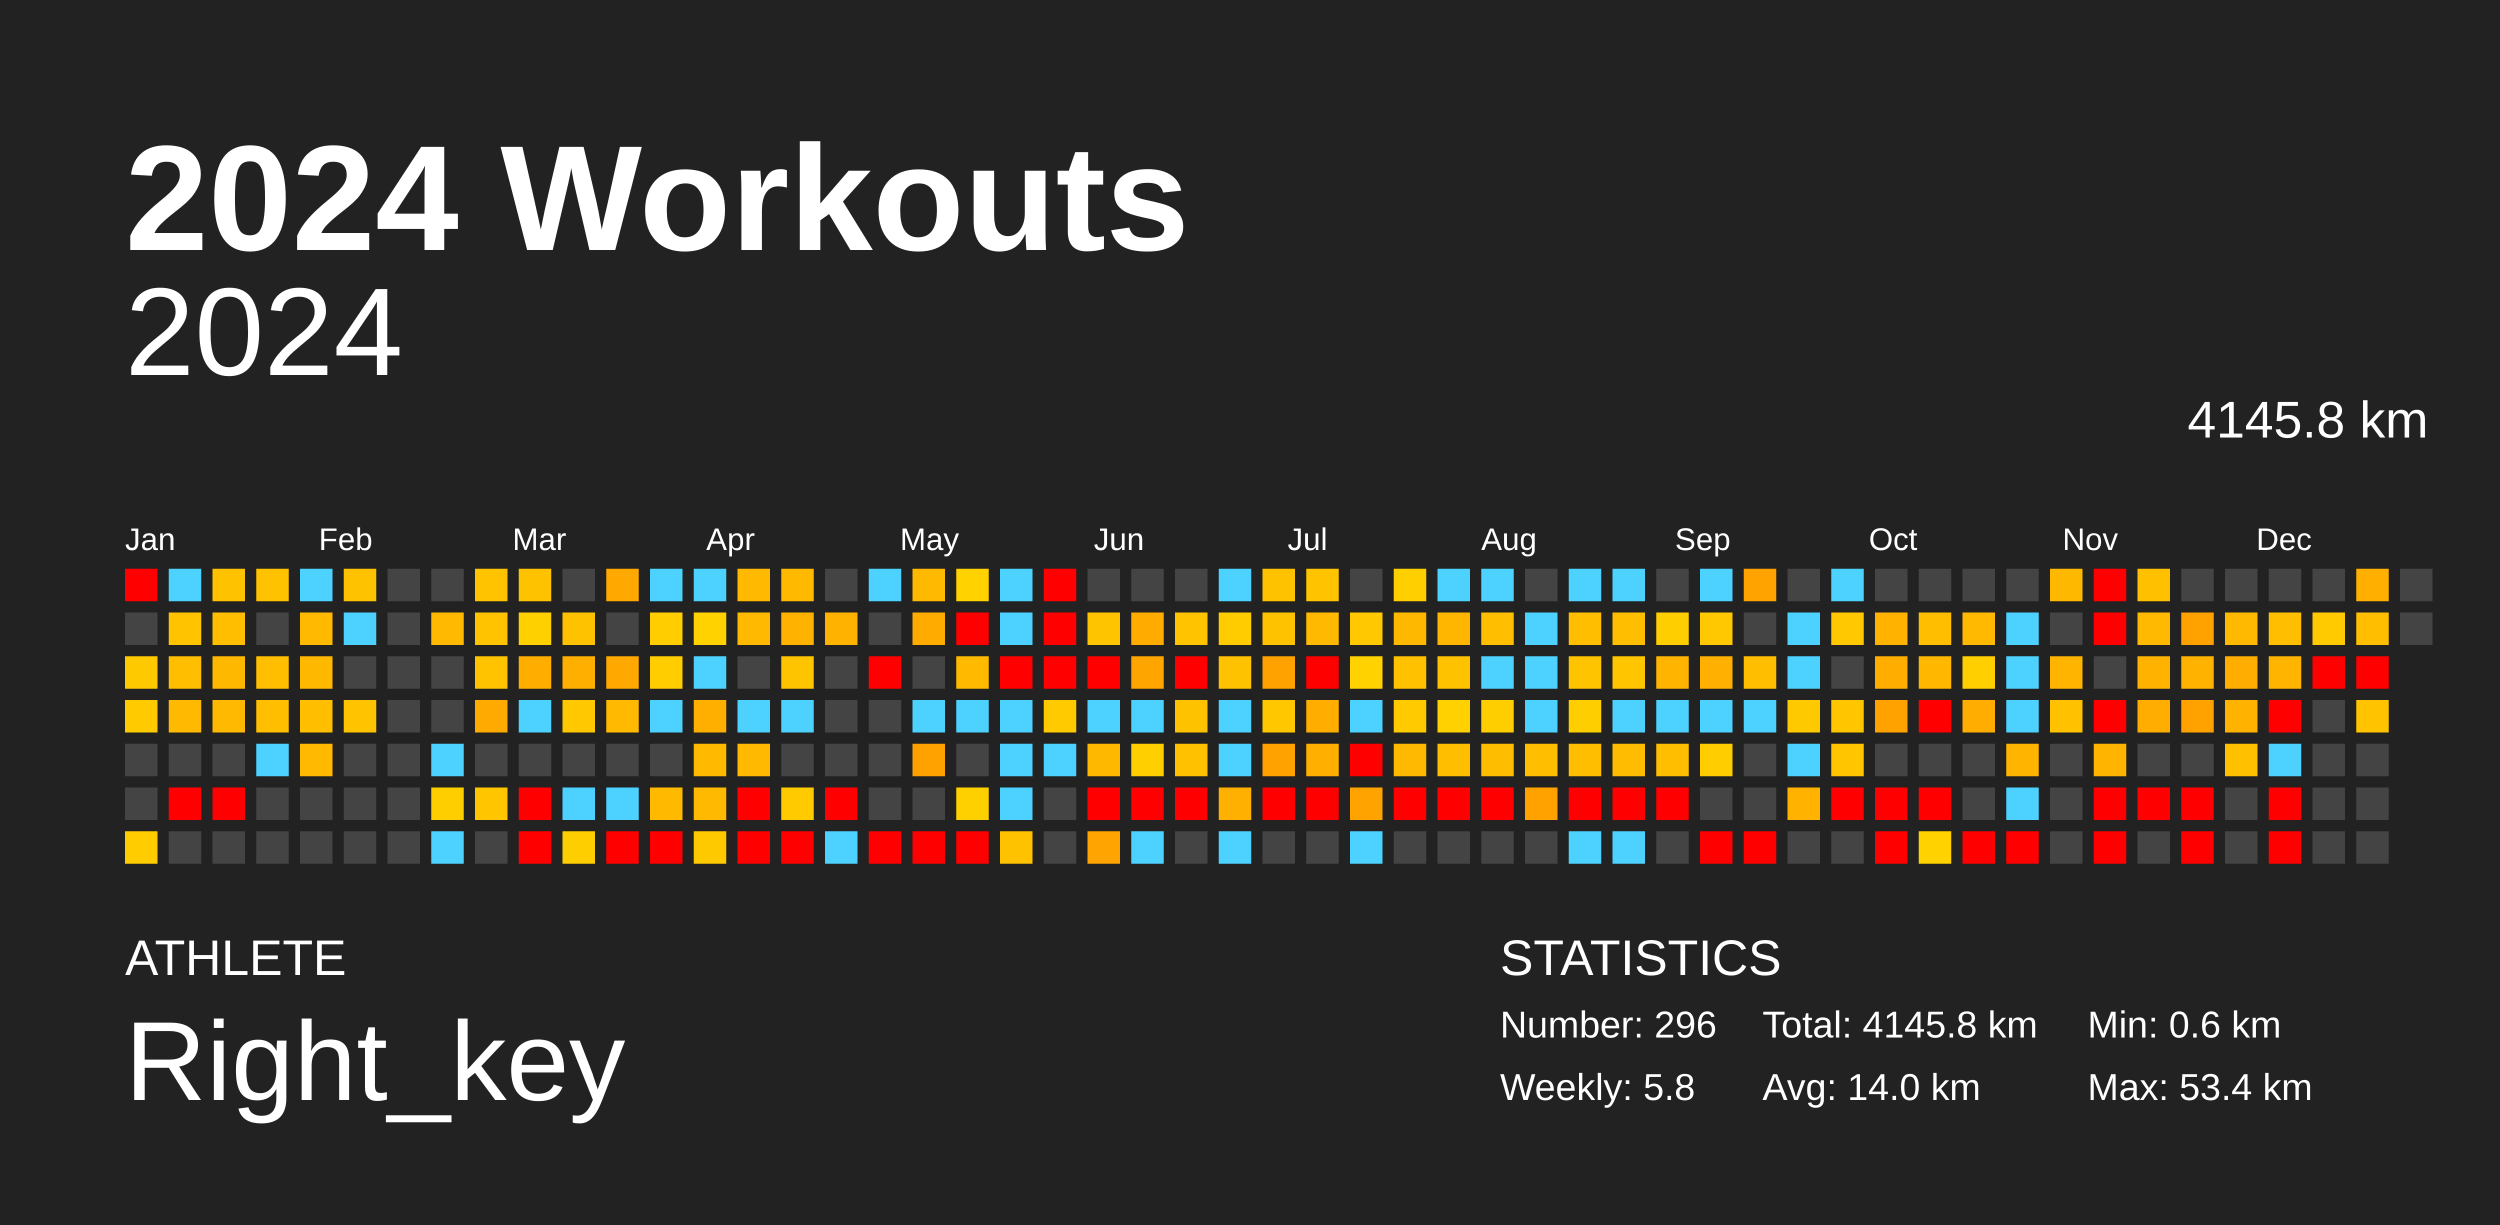
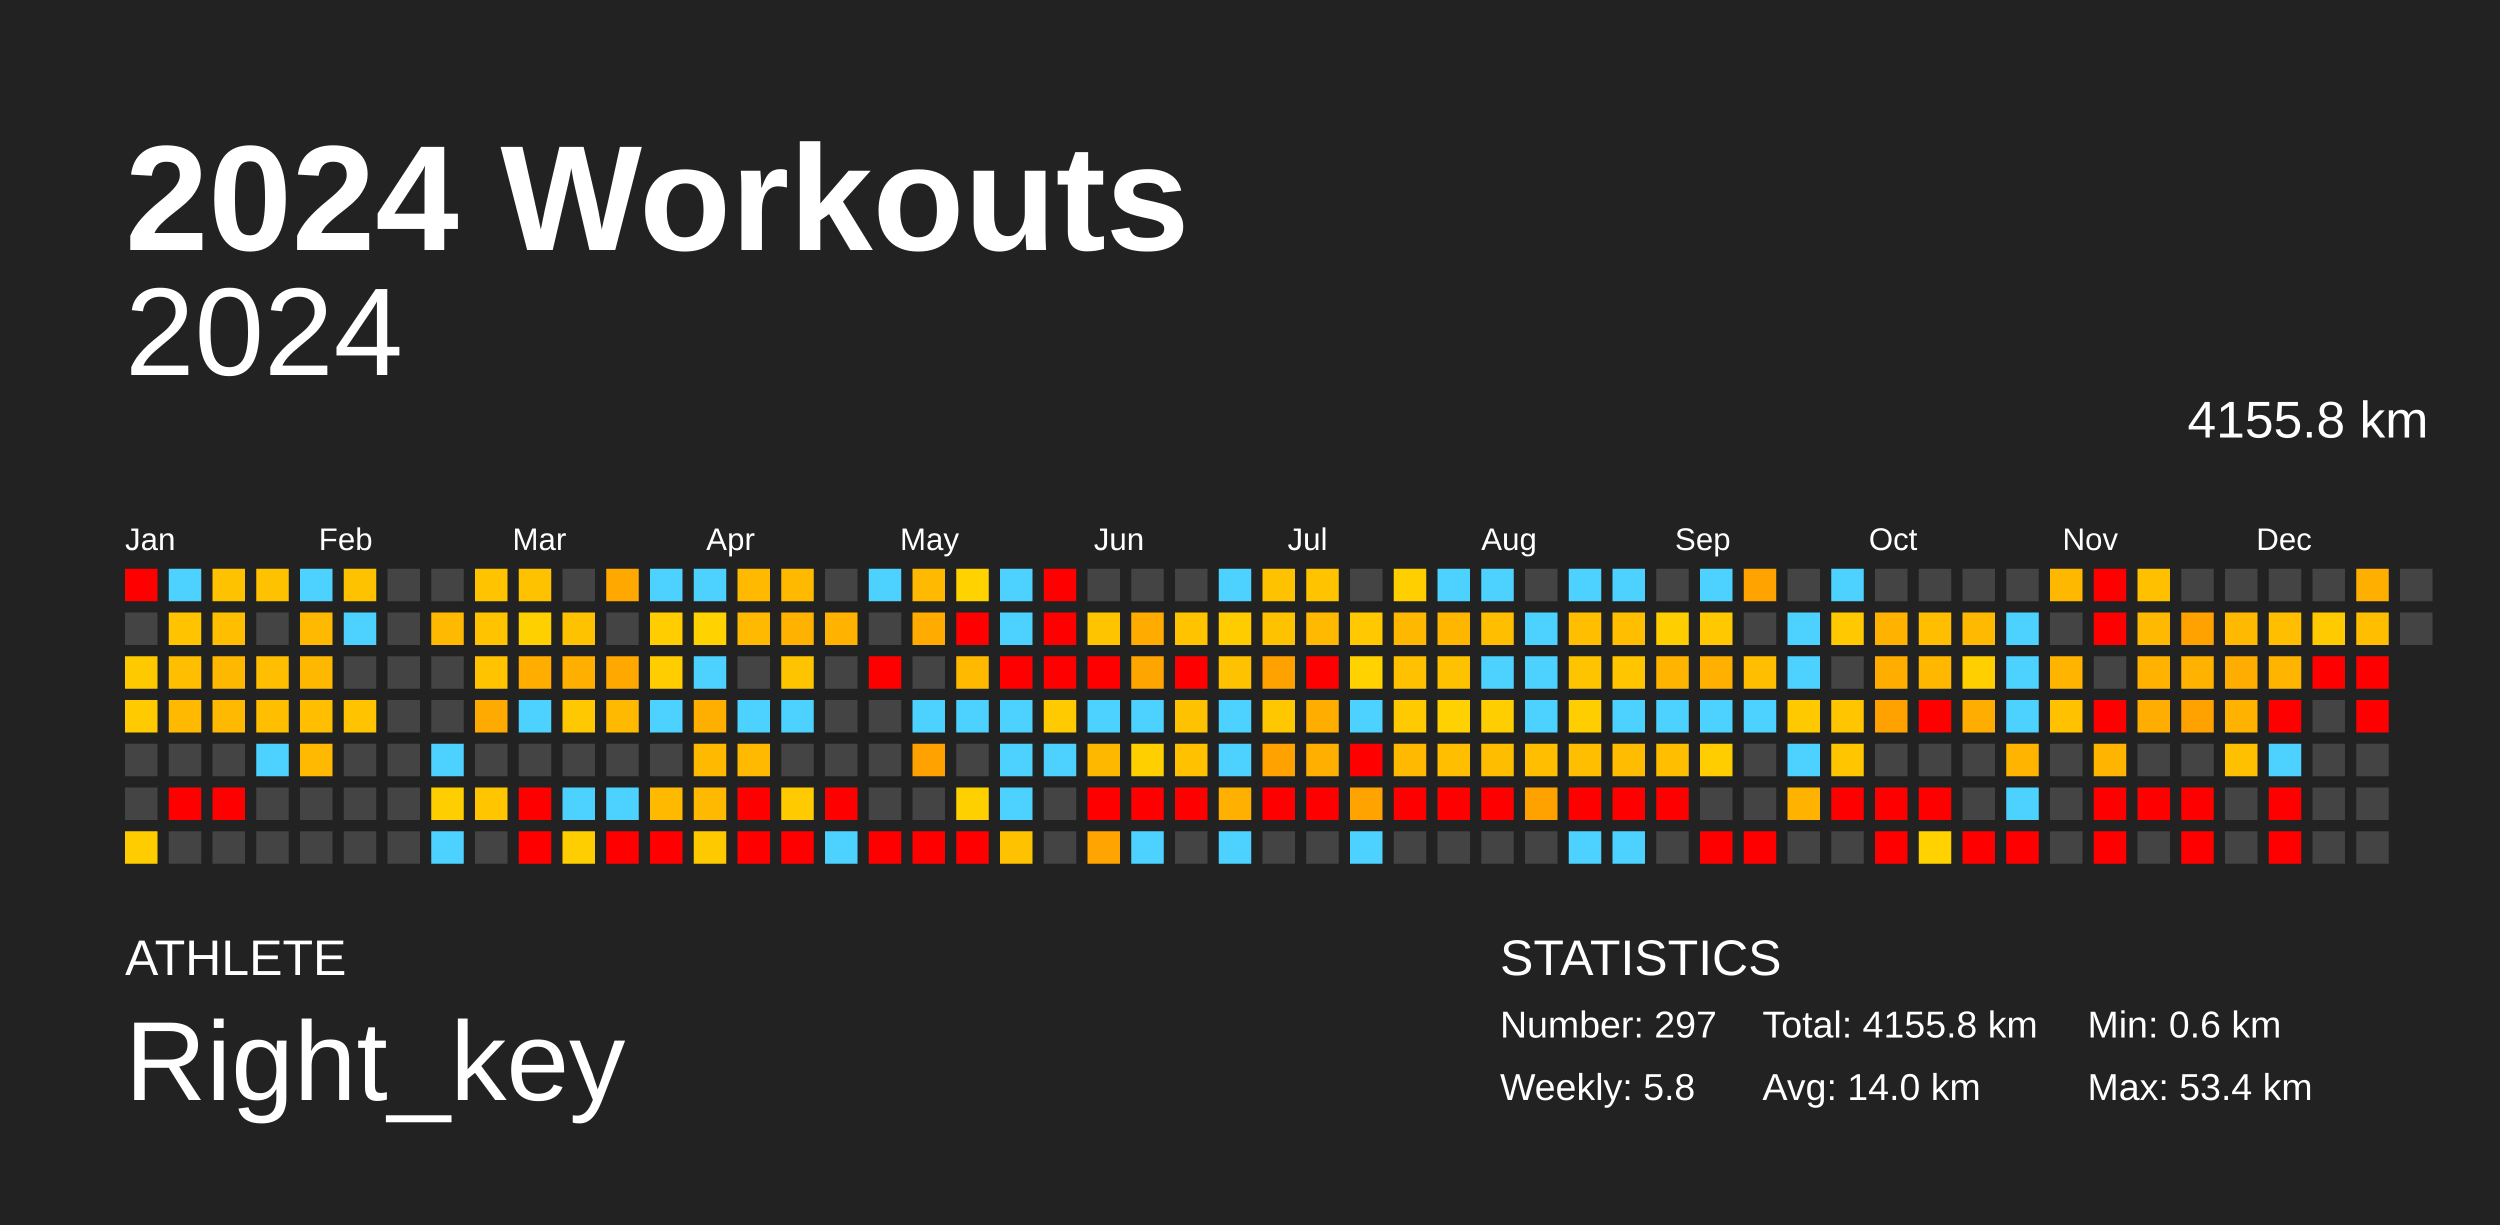
<svg xmlns="http://www.w3.org/2000/svg" baseProfile="full" height="98mm" version="1.1" viewBox="0,0,200,98" width="200mm">
  <defs />
  <rect fill="#222222" height="98" width="200" x="0" y="0" />
  <text fill="#FFFFFF" style="font-size:12px; font-family:Arial; font-weight:bold;" x="10" y="20">2024 Workouts</text>
  <text fill="#FFFFFF" style="font-size:4px; font-family:Arial" x="10" y="78">ATHLETE</text>
  <text fill="#FFFFFF" style="font-size:9px; font-family:Arial" x="10" y="88">Right_key</text>
  <text fill="#FFFFFF" style="font-size:4px; font-family:Arial" x="120" y="78">STATISTICS</text>
-   <text fill="#FFFFFF" style="font-size:3px; font-family:Arial" x="120" y="83">Number: 296</text>
+   <text fill="#FFFFFF" style="font-size:3px; font-family:Arial" x="120" y="83">Number: 297</text>
  <text fill="#FFFFFF" style="font-size:3px; font-family:Arial" x="120" y="88">Weekly: 5.8</text>
-   <text fill="#FFFFFF" style="font-size:3px; font-family:Arial" x="141" y="83">Total: 4145.8 km</text>
+   <text fill="#FFFFFF" style="font-size:3px; font-family:Arial" x="141" y="83">Total: 4155.8 km</text>
  <text fill="#FFFFFF" style="font-size:3px; font-family:Arial" x="141" y="88">Avg: 14.0 km</text>
  <text fill="#FFFFFF" style="font-size:3px; font-family:Arial" x="167" y="83">Min: 0.6 km</text>
  <text fill="#FFFFFF" style="font-size:3px; font-family:Arial" x="167" y="88">Max: 53.4 km</text>
  <text alignment-baseline="hanging" fill="#FFFFFF" style="font-size:10.0px; font-family:Arial;" x="10" y="30">2024</text>
-   <text alignment-baseline="hanging" fill="#FFFFFF" style="font-size:4.125px; font-family:Arial;" x="175" y="35">4145.8 km</text>
+   <text alignment-baseline="hanging" fill="#FFFFFF" style="font-size:4.125px; font-family:Arial;" x="175" y="35">4155.8 km</text>
  <text fill="#FFFFFF" style="font-size:2.5px; font-family:Arial" x="10.0" y="44">Jan</text>
  <text fill="#FFFFFF" style="font-size:2.5px; font-family:Arial" x="25.5" y="44">Feb</text>
  <text fill="#FFFFFF" style="font-size:2.5px; font-family:Arial" x="41.0" y="44">Mar</text>
  <text fill="#FFFFFF" style="font-size:2.5px; font-family:Arial" x="56.5" y="44">Apr</text>
  <text fill="#FFFFFF" style="font-size:2.5px; font-family:Arial" x="72.0" y="44">May</text>
  <text fill="#FFFFFF" style="font-size:2.5px; font-family:Arial" x="87.5" y="44">Jun</text>
  <text fill="#FFFFFF" style="font-size:2.5px; font-family:Arial" x="103.0" y="44">Jul</text>
  <text fill="#FFFFFF" style="font-size:2.5px; font-family:Arial" x="118.5" y="44">Aug</text>
  <text fill="#FFFFFF" style="font-size:2.5px; font-family:Arial" x="134.0" y="44">Sep</text>
  <text fill="#FFFFFF" style="font-size:2.5px; font-family:Arial" x="149.5" y="44">Oct</text>
  <text fill="#FFFFFF" style="font-size:2.5px; font-family:Arial" x="165.0" y="44">Nov</text>
  <text fill="#FFFFFF" style="font-size:2.5px; font-family:Arial" x="180.5" y="44">Dec</text>
  <rect fill="red" height="2.6" width="2.6" x="10.0" y="45.5" />
  <rect fill="#444444" height="2.6" width="2.6" x="10.0" y="49.0" />
  <rect fill="#ffc900" height="2.6" width="2.6" x="10.0" y="52.5" />
  <rect fill="#ffcb00" height="2.6" width="2.6" x="10.0" y="56.0" />
  <rect fill="#444444" height="2.6" width="2.6" x="10.0" y="59.5" />
  <rect fill="#444444" height="2.6" width="2.6" x="10.0" y="63.0" />
  <rect fill="#ffcc00" height="2.6" width="2.6" x="10.0" y="66.5" />
  <rect fill="#4dd2ff" height="2.6" width="2.6" x="13.5" y="45.5" />
  <rect fill="#ffc300" height="2.6" width="2.6" x="13.5" y="49.0" />
  <rect fill="#ffbe00" height="2.6" width="2.6" x="13.5" y="52.5" />
  <rect fill="#ffb900" height="2.6" width="2.6" x="13.5" y="56.0" />
  <rect fill="#444444" height="2.6" width="2.6" x="13.5" y="59.5" />
  <rect fill="red" height="2.6" width="2.6" x="13.5" y="63.0" />
  <rect fill="#444444" height="2.6" width="2.6" x="13.5" y="66.5" />
  <rect fill="#ffc200" height="2.6" width="2.6" x="17.0" y="45.5" />
  <rect fill="#ffbe00" height="2.6" width="2.6" x="17.0" y="49.0" />
  <rect fill="#ffb800" height="2.6" width="2.6" x="17.0" y="52.5" />
  <rect fill="#ffb900" height="2.6" width="2.6" x="17.0" y="56.0" />
  <rect fill="#444444" height="2.6" width="2.6" x="17.0" y="59.5" />
  <rect fill="red" height="2.6" width="2.6" x="17.0" y="63.0" />
  <rect fill="#444444" height="2.6" width="2.6" x="17.0" y="66.5" />
  <rect fill="#ffc200" height="2.6" width="2.6" x="20.5" y="45.5" />
  <rect fill="#444444" height="2.6" width="2.6" x="20.5" y="49.0" />
  <rect fill="#ffbe00" height="2.6" width="2.6" x="20.5" y="52.5" />
  <rect fill="#ffbe00" height="2.6" width="2.6" x="20.5" y="56.0" />
  <rect fill="#4dd2ff" height="2.6" width="2.6" x="20.5" y="59.5" />
  <rect fill="#444444" height="2.6" width="2.6" x="20.5" y="63.0" />
  <rect fill="#444444" height="2.6" width="2.6" x="20.5" y="66.5" />
  <rect fill="#4dd2ff" height="2.6" width="2.6" x="24.0" y="45.5" />
  <rect fill="#ffb900" height="2.6" width="2.6" x="24.0" y="49.0" />
  <rect fill="#ffb800" height="2.6" width="2.6" x="24.0" y="52.5" />
  <rect fill="#ffbe00" height="2.6" width="2.6" x="24.0" y="56.0" />
  <rect fill="#ffb900" height="2.6" width="2.6" x="24.0" y="59.5" />
  <rect fill="#444444" height="2.6" width="2.6" x="24.0" y="63.0" />
  <rect fill="#444444" height="2.6" width="2.6" x="24.0" y="66.5" />
  <rect fill="#ffc200" height="2.6" width="2.6" x="27.5" y="45.5" />
  <rect fill="#4dd2ff" height="2.6" width="2.6" x="27.5" y="49.0" />
  <rect fill="#444444" height="2.6" width="2.6" x="27.5" y="52.5" />
  <rect fill="#ffc300" height="2.6" width="2.6" x="27.5" y="56.0" />
  <rect fill="#444444" height="2.6" width="2.6" x="27.5" y="59.5" />
  <rect fill="#444444" height="2.6" width="2.6" x="27.5" y="63.0" />
  <rect fill="#444444" height="2.6" width="2.6" x="27.5" y="66.5" />
  <rect fill="#444444" height="2.6" width="2.6" x="31.0" y="45.5" />
  <rect fill="#444444" height="2.6" width="2.6" x="31.0" y="49.0" />
  <rect fill="#444444" height="2.6" width="2.6" x="31.0" y="52.5" />
  <rect fill="#444444" height="2.6" width="2.6" x="31.0" y="56.0" />
  <rect fill="#444444" height="2.6" width="2.6" x="31.0" y="59.5" />
  <rect fill="#444444" height="2.6" width="2.6" x="31.0" y="63.0" />
  <rect fill="#444444" height="2.6" width="2.6" x="31.0" y="66.5" />
  <rect fill="#444444" height="2.6" width="2.6" x="34.5" y="45.5" />
  <rect fill="#ffb900" height="2.6" width="2.6" x="34.5" y="49.0" />
  <rect fill="#444444" height="2.6" width="2.6" x="34.5" y="52.5" />
  <rect fill="#444444" height="2.6" width="2.6" x="34.5" y="56.0" />
  <rect fill="#4dd2ff" height="2.6" width="2.6" x="34.5" y="59.5" />
  <rect fill="#ffce00" height="2.6" width="2.6" x="34.5" y="63.0" />
  <rect fill="#4dd2ff" height="2.6" width="2.6" x="34.5" y="66.5" />
  <rect fill="#ffc300" height="2.6" width="2.6" x="38.0" y="45.5" />
  <rect fill="#ffc300" height="2.6" width="2.6" x="38.0" y="49.0" />
  <rect fill="#ffc300" height="2.6" width="2.6" x="38.0" y="52.5" />
  <rect fill="#ffaa00" height="2.6" width="2.6" x="38.0" y="56.0" />
  <rect fill="#444444" height="2.6" width="2.6" x="38.0" y="59.5" />
  <rect fill="#ffc600" height="2.6" width="2.6" x="38.0" y="63.0" />
  <rect fill="#444444" height="2.6" width="2.6" x="38.0" y="66.5" />
  <rect fill="#ffc200" height="2.6" width="2.6" x="41.5" y="45.5" />
  <rect fill="#ffd000" height="2.6" width="2.6" x="41.5" y="49.0" />
  <rect fill="#ffae00" height="2.6" width="2.6" x="41.5" y="52.5" />
  <rect fill="#4dd2ff" height="2.6" width="2.6" x="41.5" y="56.0" />
  <rect fill="#444444" height="2.6" width="2.6" x="41.5" y="59.5" />
  <rect fill="red" height="2.6" width="2.6" x="41.5" y="63.0" />
  <rect fill="red" height="2.6" width="2.6" x="41.5" y="66.5" />
  <rect fill="#444444" height="2.6" width="2.6" x="45.0" y="45.5" />
  <rect fill="#ffc200" height="2.6" width="2.6" x="45.0" y="49.0" />
  <rect fill="#ffaf00" height="2.6" width="2.6" x="45.0" y="52.5" />
  <rect fill="#ffc800" height="2.6" width="2.6" x="45.0" y="56.0" />
  <rect fill="#444444" height="2.6" width="2.6" x="45.0" y="59.5" />
  <rect fill="#4dd2ff" height="2.6" width="2.6" x="45.0" y="63.0" />
  <rect fill="#ffce00" height="2.6" width="2.6" x="45.0" y="66.5" />
  <rect fill="#ffa900" height="2.6" width="2.6" x="48.5" y="45.5" />
  <rect fill="#444444" height="2.6" width="2.6" x="48.5" y="49.0" />
  <rect fill="#ffa800" height="2.6" width="2.6" x="48.5" y="52.5" />
  <rect fill="#ffb900" height="2.6" width="2.6" x="48.5" y="56.0" />
  <rect fill="#444444" height="2.6" width="2.6" x="48.5" y="59.5" />
  <rect fill="#4dd2ff" height="2.6" width="2.6" x="48.5" y="63.0" />
  <rect fill="red" height="2.6" width="2.6" x="48.5" y="66.5" />
  <rect fill="#4dd2ff" height="2.6" width="2.6" x="52.0" y="45.5" />
  <rect fill="#ffcd00" height="2.6" width="2.6" x="52.0" y="49.0" />
  <rect fill="#ffcd00" height="2.6" width="2.6" x="52.0" y="52.5" />
  <rect fill="#4dd2ff" height="2.6" width="2.6" x="52.0" y="56.0" />
  <rect fill="#444444" height="2.6" width="2.6" x="52.0" y="59.5" />
  <rect fill="#ffba00" height="2.6" width="2.6" x="52.0" y="63.0" />
  <rect fill="red" height="2.6" width="2.6" x="52.0" y="66.5" />
  <rect fill="#4dd2ff" height="2.6" width="2.6" x="55.5" y="45.5" />
  <rect fill="#ffd200" height="2.6" width="2.6" x="55.5" y="49.0" />
  <rect fill="#4dd2ff" height="2.6" width="2.6" x="55.5" y="52.5" />
  <rect fill="#ffaf00" height="2.6" width="2.6" x="55.5" y="56.0" />
  <rect fill="#ffba00" height="2.6" width="2.6" x="55.5" y="59.5" />
  <rect fill="#ffb900" height="2.6" width="2.6" x="55.5" y="63.0" />
  <rect fill="#ffc900" height="2.6" width="2.6" x="55.5" y="66.5" />
  <rect fill="#ffb900" height="2.6" width="2.6" x="59.0" y="45.5" />
  <rect fill="#ffb900" height="2.6" width="2.6" x="59.0" y="49.0" />
  <rect fill="#444444" height="2.6" width="2.6" x="59.0" y="52.5" />
  <rect fill="#4dd2ff" height="2.6" width="2.6" x="59.0" y="56.0" />
  <rect fill="#ffb900" height="2.6" width="2.6" x="59.0" y="59.5" />
  <rect fill="red" height="2.6" width="2.6" x="59.0" y="63.0" />
  <rect fill="red" height="2.6" width="2.6" x="59.0" y="66.5" />
  <rect fill="#ffba00" height="2.6" width="2.6" x="62.5" y="45.5" />
  <rect fill="#ffb300" height="2.6" width="2.6" x="62.5" y="49.0" />
  <rect fill="#ffc400" height="2.6" width="2.6" x="62.5" y="52.5" />
  <rect fill="#4dd2ff" height="2.6" width="2.6" x="62.5" y="56.0" />
  <rect fill="#444444" height="2.6" width="2.6" x="62.5" y="59.5" />
  <rect fill="#ffca00" height="2.6" width="2.6" x="62.5" y="63.0" />
  <rect fill="red" height="2.6" width="2.6" x="62.5" y="66.5" />
  <rect fill="#444444" height="2.6" width="2.6" x="66.0" y="45.5" />
  <rect fill="#ffb200" height="2.6" width="2.6" x="66.0" y="49.0" />
  <rect fill="#444444" height="2.6" width="2.6" x="66.0" y="52.5" />
  <rect fill="#444444" height="2.6" width="2.6" x="66.0" y="56.0" />
  <rect fill="#444444" height="2.6" width="2.6" x="66.0" y="59.5" />
  <rect fill="red" height="2.6" width="2.6" x="66.0" y="63.0" />
  <rect fill="#4dd2ff" height="2.6" width="2.6" x="66.0" y="66.5" />
  <rect fill="#4dd2ff" height="2.6" width="2.6" x="69.5" y="45.5" />
  <rect fill="#444444" height="2.6" width="2.6" x="69.5" y="49.0" />
  <rect fill="red" height="2.6" width="2.6" x="69.5" y="52.5" />
  <rect fill="#444444" height="2.6" width="2.6" x="69.5" y="56.0" />
  <rect fill="#444444" height="2.6" width="2.6" x="69.5" y="59.5" />
  <rect fill="#444444" height="2.6" width="2.6" x="69.5" y="63.0" />
  <rect fill="red" height="2.6" width="2.6" x="69.5" y="66.5" />
  <rect fill="#ffb900" height="2.6" width="2.6" x="73.0" y="45.5" />
  <rect fill="#ffab00" height="2.6" width="2.6" x="73.0" y="49.0" />
  <rect fill="#444444" height="2.6" width="2.6" x="73.0" y="52.5" />
  <rect fill="#4dd2ff" height="2.6" width="2.6" x="73.0" y="56.0" />
  <rect fill="#ffa200" height="2.6" width="2.6" x="73.0" y="59.5" />
  <rect fill="#444444" height="2.6" width="2.6" x="73.0" y="63.0" />
  <rect fill="red" height="2.6" width="2.6" x="73.0" y="66.5" />
  <rect fill="#ffd200" height="2.6" width="2.6" x="76.5" y="45.5" />
  <rect fill="red" height="2.6" width="2.6" x="76.5" y="49.0" />
  <rect fill="#ffba00" height="2.6" width="2.6" x="76.5" y="52.5" />
  <rect fill="#4dd2ff" height="2.6" width="2.6" x="76.5" y="56.0" />
  <rect fill="#444444" height="2.6" width="2.6" x="76.5" y="59.5" />
  <rect fill="#ffd000" height="2.6" width="2.6" x="76.5" y="63.0" />
  <rect fill="red" height="2.6" width="2.6" x="76.5" y="66.5" />
  <rect fill="#4dd2ff" height="2.6" width="2.6" x="80.0" y="45.5" />
  <rect fill="#4dd2ff" height="2.6" width="2.6" x="80.0" y="49.0" />
  <rect fill="red" height="2.6" width="2.6" x="80.0" y="52.5" />
  <rect fill="#4dd2ff" height="2.6" width="2.6" x="80.0" y="56.0" />
  <rect fill="#4dd2ff" height="2.6" width="2.6" x="80.0" y="59.5" />
  <rect fill="#4dd2ff" height="2.6" width="2.6" x="80.0" y="63.0" />
  <rect fill="#ffc200" height="2.6" width="2.6" x="80.0" y="66.5" />
  <rect fill="red" height="2.6" width="2.6" x="83.5" y="45.5" />
  <rect fill="red" height="2.6" width="2.6" x="83.5" y="49.0" />
  <rect fill="red" height="2.6" width="2.6" x="83.5" y="52.5" />
  <rect fill="#ffcb00" height="2.6" width="2.6" x="83.5" y="56.0" />
  <rect fill="#4dd2ff" height="2.6" width="2.6" x="83.5" y="59.5" />
  <rect fill="#444444" height="2.6" width="2.6" x="83.5" y="63.0" />
  <rect fill="#444444" height="2.6" width="2.6" x="83.5" y="66.5" />
  <rect fill="#444444" height="2.6" width="2.6" x="87.0" y="45.5" />
  <rect fill="#ffc400" height="2.6" width="2.6" x="87.0" y="49.0" />
  <rect fill="red" height="2.6" width="2.6" x="87.0" y="52.5" />
  <rect fill="#4dd2ff" height="2.6" width="2.6" x="87.0" y="56.0" />
  <rect fill="#ffb800" height="2.6" width="2.6" x="87.0" y="59.5" />
  <rect fill="red" height="2.6" width="2.6" x="87.0" y="63.0" />
  <rect fill="#ffa400" height="2.6" width="2.6" x="87.0" y="66.5" />
  <rect fill="#444444" height="2.6" width="2.6" x="90.5" y="45.5" />
  <rect fill="#ffab00" height="2.6" width="2.6" x="90.5" y="49.0" />
  <rect fill="#ffa500" height="2.6" width="2.6" x="90.5" y="52.5" />
  <rect fill="#4dd2ff" height="2.6" width="2.6" x="90.5" y="56.0" />
  <rect fill="#ffcf00" height="2.6" width="2.6" x="90.5" y="59.5" />
  <rect fill="red" height="2.6" width="2.6" x="90.5" y="63.0" />
  <rect fill="#4dd2ff" height="2.6" width="2.6" x="90.5" y="66.5" />
  <rect fill="#444444" height="2.6" width="2.6" x="94.0" y="45.5" />
  <rect fill="#ffc300" height="2.6" width="2.6" x="94.0" y="49.0" />
  <rect fill="red" height="2.6" width="2.6" x="94.0" y="52.5" />
  <rect fill="#ffc200" height="2.6" width="2.6" x="94.0" y="56.0" />
  <rect fill="#ffc100" height="2.6" width="2.6" x="94.0" y="59.5" />
  <rect fill="red" height="2.6" width="2.6" x="94.0" y="63.0" />
  <rect fill="#444444" height="2.6" width="2.6" x="94.0" y="66.5" />
  <rect fill="#4dd2ff" height="2.6" width="2.6" x="97.5" y="45.5" />
  <rect fill="#ffcc00" height="2.6" width="2.6" x="97.5" y="49.0" />
  <rect fill="#ffc200" height="2.6" width="2.6" x="97.5" y="52.5" />
  <rect fill="#4dd2ff" height="2.6" width="2.6" x="97.5" y="56.0" />
  <rect fill="#4dd2ff" height="2.6" width="2.6" x="97.5" y="59.5" />
  <rect fill="#ffb000" height="2.6" width="2.6" x="97.5" y="63.0" />
  <rect fill="#4dd2ff" height="2.6" width="2.6" x="97.5" y="66.5" />
  <rect fill="#ffc200" height="2.6" width="2.6" x="101.0" y="45.5" />
  <rect fill="#ffc200" height="2.6" width="2.6" x="101.0" y="49.0" />
  <rect fill="#ffa200" height="2.6" width="2.6" x="101.0" y="52.5" />
  <rect fill="#ffc700" height="2.6" width="2.6" x="101.0" y="56.0" />
  <rect fill="#ffa200" height="2.6" width="2.6" x="101.0" y="59.5" />
  <rect fill="red" height="2.6" width="2.6" x="101.0" y="63.0" />
  <rect fill="#444444" height="2.6" width="2.6" x="101.0" y="66.5" />
  <rect fill="#ffc300" height="2.6" width="2.6" x="104.5" y="45.5" />
  <rect fill="#ffb900" height="2.6" width="2.6" x="104.5" y="49.0" />
  <rect fill="red" height="2.6" width="2.6" x="104.5" y="52.5" />
  <rect fill="#ffae00" height="2.6" width="2.6" x="104.5" y="56.0" />
  <rect fill="#ffaf00" height="2.6" width="2.6" x="104.5" y="59.5" />
  <rect fill="red" height="2.6" width="2.6" x="104.5" y="63.0" />
  <rect fill="#444444" height="2.6" width="2.6" x="104.5" y="66.5" />
  <rect fill="#444444" height="2.6" width="2.6" x="108.0" y="45.5" />
  <rect fill="#ffc800" height="2.6" width="2.6" x="108.0" y="49.0" />
  <rect fill="#ffd200" height="2.6" width="2.6" x="108.0" y="52.5" />
  <rect fill="#4dd2ff" height="2.6" width="2.6" x="108.0" y="56.0" />
  <rect fill="red" height="2.6" width="2.6" x="108.0" y="59.5" />
  <rect fill="#ffa300" height="2.6" width="2.6" x="108.0" y="63.0" />
  <rect fill="#4dd2ff" height="2.6" width="2.6" x="108.0" y="66.5" />
  <rect fill="#ffcf00" height="2.6" width="2.6" x="111.5" y="45.5" />
  <rect fill="#ffb800" height="2.6" width="2.6" x="111.5" y="49.0" />
  <rect fill="#ffc100" height="2.6" width="2.6" x="111.5" y="52.5" />
  <rect fill="#ffca00" height="2.6" width="2.6" x="111.5" y="56.0" />
  <rect fill="#ffb900" height="2.6" width="2.6" x="111.5" y="59.5" />
  <rect fill="red" height="2.6" width="2.6" x="111.5" y="63.0" />
  <rect fill="#444444" height="2.6" width="2.6" x="111.5" y="66.5" />
  <rect fill="#4dd2ff" height="2.6" width="2.6" x="115.0" y="45.5" />
  <rect fill="#ffb600" height="2.6" width="2.6" x="115.0" y="49.0" />
  <rect fill="#ffc200" height="2.6" width="2.6" x="115.0" y="52.5" />
  <rect fill="#ffd100" height="2.6" width="2.6" x="115.0" y="56.0" />
  <rect fill="#ffbf00" height="2.6" width="2.6" x="115.0" y="59.5" />
  <rect fill="red" height="2.6" width="2.6" x="115.0" y="63.0" />
  <rect fill="#444444" height="2.6" width="2.6" x="115.0" y="66.5" />
  <rect fill="#4dd2ff" height="2.6" width="2.6" x="118.5" y="45.5" />
  <rect fill="#ffbf00" height="2.6" width="2.6" x="118.5" y="49.0" />
  <rect fill="#4dd2ff" height="2.6" width="2.6" x="118.5" y="52.5" />
  <rect fill="#ffce00" height="2.6" width="2.6" x="118.5" y="56.0" />
  <rect fill="#ffbd00" height="2.6" width="2.6" x="118.5" y="59.5" />
  <rect fill="red" height="2.6" width="2.6" x="118.5" y="63.0" />
  <rect fill="#444444" height="2.6" width="2.6" x="118.5" y="66.5" />
  <rect fill="#444444" height="2.6" width="2.6" x="122.0" y="45.5" />
  <rect fill="#4dd2ff" height="2.6" width="2.6" x="122.0" y="49.0" />
  <rect fill="#4dd2ff" height="2.6" width="2.6" x="122.0" y="52.5" />
  <rect fill="#4dd2ff" height="2.6" width="2.6" x="122.0" y="56.0" />
  <rect fill="#ffbf00" height="2.6" width="2.6" x="122.0" y="59.5" />
  <rect fill="#ffa200" height="2.6" width="2.6" x="122.0" y="63.0" />
  <rect fill="#444444" height="2.6" width="2.6" x="122.0" y="66.5" />
  <rect fill="#4dd2ff" height="2.6" width="2.6" x="125.5" y="45.5" />
  <rect fill="#ffbf00" height="2.6" width="2.6" x="125.5" y="49.0" />
  <rect fill="#ffc400" height="2.6" width="2.6" x="125.5" y="52.5" />
  <rect fill="#ffce00" height="2.6" width="2.6" x="125.5" y="56.0" />
  <rect fill="#ffbf00" height="2.6" width="2.6" x="125.5" y="59.5" />
  <rect fill="red" height="2.6" width="2.6" x="125.5" y="63.0" />
  <rect fill="#4dd2ff" height="2.6" width="2.6" x="125.5" y="66.5" />
  <rect fill="#4dd2ff" height="2.6" width="2.6" x="129.0" y="45.5" />
  <rect fill="#ffbf00" height="2.6" width="2.6" x="129.0" y="49.0" />
  <rect fill="#ffc600" height="2.6" width="2.6" x="129.0" y="52.5" />
  <rect fill="#4dd2ff" height="2.6" width="2.6" x="129.0" y="56.0" />
  <rect fill="#ffbc00" height="2.6" width="2.6" x="129.0" y="59.5" />
  <rect fill="red" height="2.6" width="2.6" x="129.0" y="63.0" />
  <rect fill="#4dd2ff" height="2.6" width="2.6" x="129.0" y="66.5" />
  <rect fill="#444444" height="2.6" width="2.6" x="132.5" y="45.5" />
  <rect fill="#ffce00" height="2.6" width="2.6" x="132.5" y="49.0" />
  <rect fill="#ffb500" height="2.6" width="2.6" x="132.5" y="52.5" />
  <rect fill="#4dd2ff" height="2.6" width="2.6" x="132.5" y="56.0" />
  <rect fill="#ffbf00" height="2.6" width="2.6" x="132.5" y="59.5" />
  <rect fill="red" height="2.6" width="2.6" x="132.5" y="63.0" />
  <rect fill="#444444" height="2.6" width="2.6" x="132.5" y="66.5" />
  <rect fill="#4dd2ff" height="2.6" width="2.6" x="136.0" y="45.5" />
  <rect fill="#ffc800" height="2.6" width="2.6" x="136.0" y="49.0" />
  <rect fill="#ffb000" height="2.6" width="2.6" x="136.0" y="52.5" />
  <rect fill="#4dd2ff" height="2.6" width="2.6" x="136.0" y="56.0" />
  <rect fill="#ffcd00" height="2.6" width="2.6" x="136.0" y="59.5" />
  <rect fill="#444444" height="2.6" width="2.6" x="136.0" y="63.0" />
  <rect fill="red" height="2.6" width="2.6" x="136.0" y="66.5" />
  <rect fill="#ffa300" height="2.6" width="2.6" x="139.5" y="45.5" />
  <rect fill="#444444" height="2.6" width="2.6" x="139.5" y="49.0" />
  <rect fill="#ffbf00" height="2.6" width="2.6" x="139.5" y="52.5" />
  <rect fill="#4dd2ff" height="2.6" width="2.6" x="139.5" y="56.0" />
  <rect fill="#444444" height="2.6" width="2.6" x="139.5" y="59.5" />
  <rect fill="#444444" height="2.6" width="2.6" x="139.5" y="63.0" />
  <rect fill="red" height="2.6" width="2.6" x="139.5" y="66.5" />
  <rect fill="#444444" height="2.6" width="2.6" x="143.0" y="45.5" />
  <rect fill="#4dd2ff" height="2.6" width="2.6" x="143.0" y="49.0" />
  <rect fill="#4dd2ff" height="2.6" width="2.6" x="143.0" y="52.5" />
  <rect fill="#ffc900" height="2.6" width="2.6" x="143.0" y="56.0" />
  <rect fill="#4dd2ff" height="2.6" width="2.6" x="143.0" y="59.5" />
  <rect fill="#ffb200" height="2.6" width="2.6" x="143.0" y="63.0" />
  <rect fill="#444444" height="2.6" width="2.6" x="143.0" y="66.5" />
  <rect fill="#4dd2ff" height="2.6" width="2.6" x="146.5" y="45.5" />
  <rect fill="#ffc800" height="2.6" width="2.6" x="146.5" y="49.0" />
  <rect fill="#444444" height="2.6" width="2.6" x="146.5" y="52.5" />
  <rect fill="#ffc600" height="2.6" width="2.6" x="146.5" y="56.0" />
  <rect fill="#ffc600" height="2.6" width="2.6" x="146.5" y="59.5" />
  <rect fill="red" height="2.6" width="2.6" x="146.5" y="63.0" />
  <rect fill="#444444" height="2.6" width="2.6" x="146.5" y="66.5" />
  <rect fill="#444444" height="2.6" width="2.6" x="150.0" y="45.5" />
  <rect fill="#ffb300" height="2.6" width="2.6" x="150.0" y="49.0" />
  <rect fill="#ffae00" height="2.6" width="2.6" x="150.0" y="52.5" />
  <rect fill="#ffa200" height="2.6" width="2.6" x="150.0" y="56.0" />
  <rect fill="#444444" height="2.6" width="2.6" x="150.0" y="59.5" />
  <rect fill="red" height="2.6" width="2.6" x="150.0" y="63.0" />
  <rect fill="red" height="2.6" width="2.6" x="150.0" y="66.5" />
  <rect fill="#444444" height="2.6" width="2.6" x="153.5" y="45.5" />
  <rect fill="#ffbf00" height="2.6" width="2.6" x="153.5" y="49.0" />
  <rect fill="#ffb700" height="2.6" width="2.6" x="153.5" y="52.5" />
  <rect fill="red" height="2.6" width="2.6" x="153.5" y="56.0" />
  <rect fill="#444444" height="2.6" width="2.6" x="153.5" y="59.5" />
  <rect fill="red" height="2.6" width="2.6" x="153.5" y="63.0" />
  <rect fill="#ffd200" height="2.6" width="2.6" x="153.5" y="66.5" />
  <rect fill="#444444" height="2.6" width="2.6" x="157.0" y="45.5" />
  <rect fill="#ffb900" height="2.6" width="2.6" x="157.0" y="49.0" />
  <rect fill="#ffcf00" height="2.6" width="2.6" x="157.0" y="52.5" />
  <rect fill="#ffad00" height="2.6" width="2.6" x="157.0" y="56.0" />
  <rect fill="#444444" height="2.6" width="2.6" x="157.0" y="59.5" />
  <rect fill="#444444" height="2.6" width="2.6" x="157.0" y="63.0" />
  <rect fill="red" height="2.6" width="2.6" x="157.0" y="66.5" />
  <rect fill="#444444" height="2.6" width="2.6" x="160.5" y="45.5" />
  <rect fill="#4dd2ff" height="2.6" width="2.6" x="160.5" y="49.0" />
  <rect fill="#4dd2ff" height="2.6" width="2.6" x="160.5" y="52.5" />
  <rect fill="#4dd2ff" height="2.6" width="2.6" x="160.5" y="56.0" />
  <rect fill="#ffb500" height="2.6" width="2.6" x="160.5" y="59.5" />
  <rect fill="#4dd2ff" height="2.6" width="2.6" x="160.5" y="63.0" />
  <rect fill="red" height="2.6" width="2.6" x="160.5" y="66.5" />
  <rect fill="#ffb800" height="2.6" width="2.6" x="164.0" y="45.5" />
  <rect fill="#444444" height="2.6" width="2.6" x="164.0" y="49.0" />
  <rect fill="#ffb400" height="2.6" width="2.6" x="164.0" y="52.5" />
  <rect fill="#ffc100" height="2.6" width="2.6" x="164.0" y="56.0" />
  <rect fill="#444444" height="2.6" width="2.6" x="164.0" y="59.5" />
  <rect fill="#444444" height="2.6" width="2.6" x="164.0" y="63.0" />
  <rect fill="#444444" height="2.6" width="2.6" x="164.0" y="66.5" />
  <rect fill="red" height="2.6" width="2.6" x="167.5" y="45.5" />
  <rect fill="red" height="2.6" width="2.6" x="167.5" y="49.0" />
  <rect fill="#444444" height="2.6" width="2.6" x="167.5" y="52.5" />
  <rect fill="red" height="2.6" width="2.6" x="167.5" y="56.0" />
  <rect fill="#ffb500" height="2.6" width="2.6" x="167.5" y="59.5" />
  <rect fill="red" height="2.6" width="2.6" x="167.5" y="63.0" />
  <rect fill="red" height="2.6" width="2.6" x="167.5" y="66.5" />
  <rect fill="#ffc000" height="2.6" width="2.6" x="171.0" y="45.5" />
  <rect fill="#ffb900" height="2.6" width="2.6" x="171.0" y="49.0" />
  <rect fill="#ffb300" height="2.6" width="2.6" x="171.0" y="52.5" />
  <rect fill="#ffad00" height="2.6" width="2.6" x="171.0" y="56.0" />
  <rect fill="#444444" height="2.6" width="2.6" x="171.0" y="59.5" />
  <rect fill="red" height="2.6" width="2.6" x="171.0" y="63.0" />
  <rect fill="#444444" height="2.6" width="2.6" x="171.0" y="66.5" />
  <rect fill="#444444" height="2.6" width="2.6" x="174.5" y="45.5" />
  <rect fill="#ffa200" height="2.6" width="2.6" x="174.5" y="49.0" />
  <rect fill="#ffb200" height="2.6" width="2.6" x="174.5" y="52.5" />
  <rect fill="#ffa200" height="2.6" width="2.6" x="174.5" y="56.0" />
  <rect fill="#444444" height="2.6" width="2.6" x="174.5" y="59.5" />
  <rect fill="red" height="2.6" width="2.6" x="174.5" y="63.0" />
  <rect fill="red" height="2.6" width="2.6" x="174.5" y="66.5" />
  <rect fill="#444444" height="2.6" width="2.6" x="178.0" y="45.5" />
  <rect fill="#ffb900" height="2.6" width="2.6" x="178.0" y="49.0" />
  <rect fill="#ffad00" height="2.6" width="2.6" x="178.0" y="52.5" />
  <rect fill="#ffb300" height="2.6" width="2.6" x="178.0" y="56.0" />
  <rect fill="#ffc000" height="2.6" width="2.6" x="178.0" y="59.5" />
  <rect fill="#444444" height="2.6" width="2.6" x="178.0" y="63.0" />
  <rect fill="#444444" height="2.6" width="2.6" x="178.0" y="66.5" />
  <rect fill="#444444" height="2.6" width="2.6" x="181.5" y="45.5" />
  <rect fill="#ffbe00" height="2.6" width="2.6" x="181.5" y="49.0" />
  <rect fill="#ffb500" height="2.6" width="2.6" x="181.5" y="52.5" />
  <rect fill="red" height="2.6" width="2.6" x="181.5" y="56.0" />
  <rect fill="#4dd2ff" height="2.6" width="2.6" x="181.5" y="59.5" />
  <rect fill="red" height="2.6" width="2.6" x="181.5" y="63.0" />
  <rect fill="red" height="2.6" width="2.6" x="181.5" y="66.5" />
  <rect fill="#444444" height="2.6" width="2.6" x="185.0" y="45.5" />
  <rect fill="#ffcb00" height="2.6" width="2.6" x="185.0" y="49.0" />
  <rect fill="red" height="2.6" width="2.6" x="185.0" y="52.5" />
  <rect fill="#444444" height="2.6" width="2.6" x="185.0" y="56.0" />
  <rect fill="#444444" height="2.6" width="2.6" x="185.0" y="59.5" />
  <rect fill="#444444" height="2.6" width="2.6" x="185.0" y="63.0" />
  <rect fill="#444444" height="2.6" width="2.6" x="185.0" y="66.5" />
  <rect fill="#ffaf00" height="2.6" width="2.6" x="188.5" y="45.5" />
  <rect fill="#ffbe00" height="2.6" width="2.6" x="188.5" y="49.0" />
  <rect fill="red" height="2.6" width="2.6" x="188.5" y="52.5" />
-   <rect fill="#ffc300" height="2.6" width="2.6" x="188.5" y="56.0" />
+   <rect fill="red" height="2.6" width="2.6" x="188.5" y="56.0" />
  <rect fill="#444444" height="2.6" width="2.6" x="188.5" y="59.5" />
  <rect fill="#444444" height="2.6" width="2.6" x="188.5" y="63.0" />
  <rect fill="#444444" height="2.6" width="2.6" x="188.5" y="66.5" />
  <rect fill="#444444" height="2.6" width="2.6" x="192.0" y="45.5" />
  <rect fill="#444444" height="2.6" width="2.6" x="192.0" y="49.0" />
</svg>
